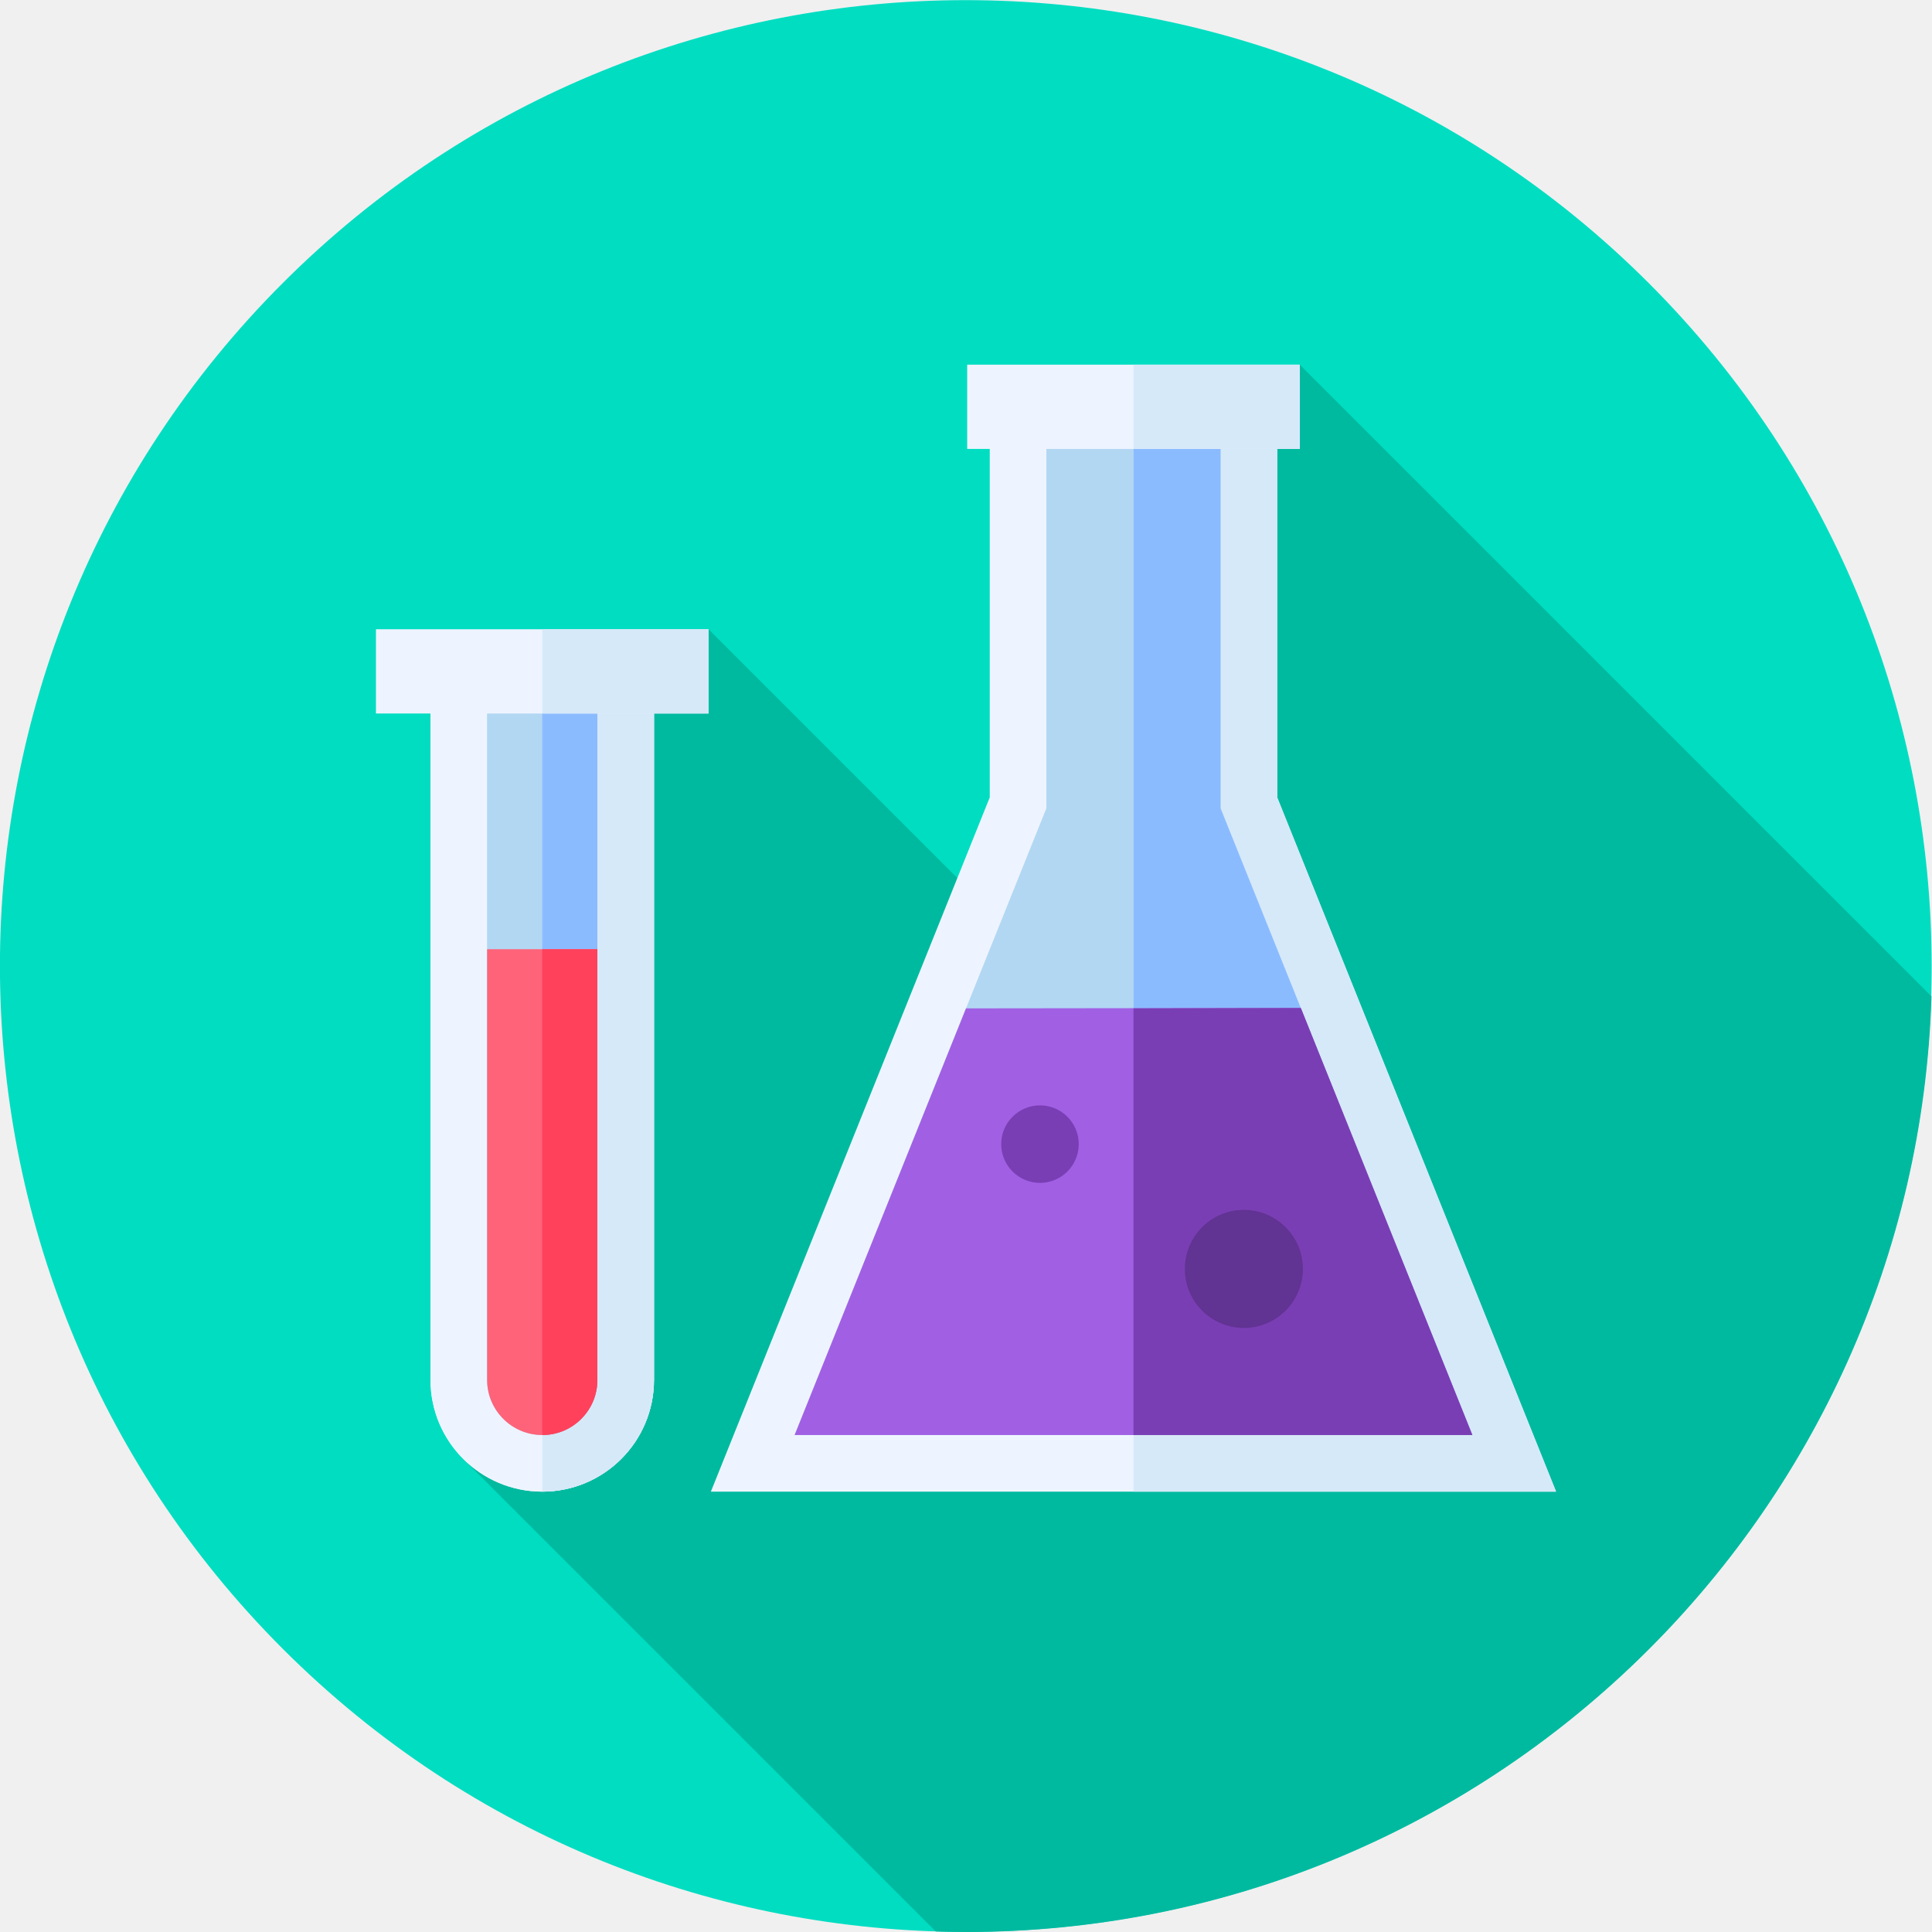
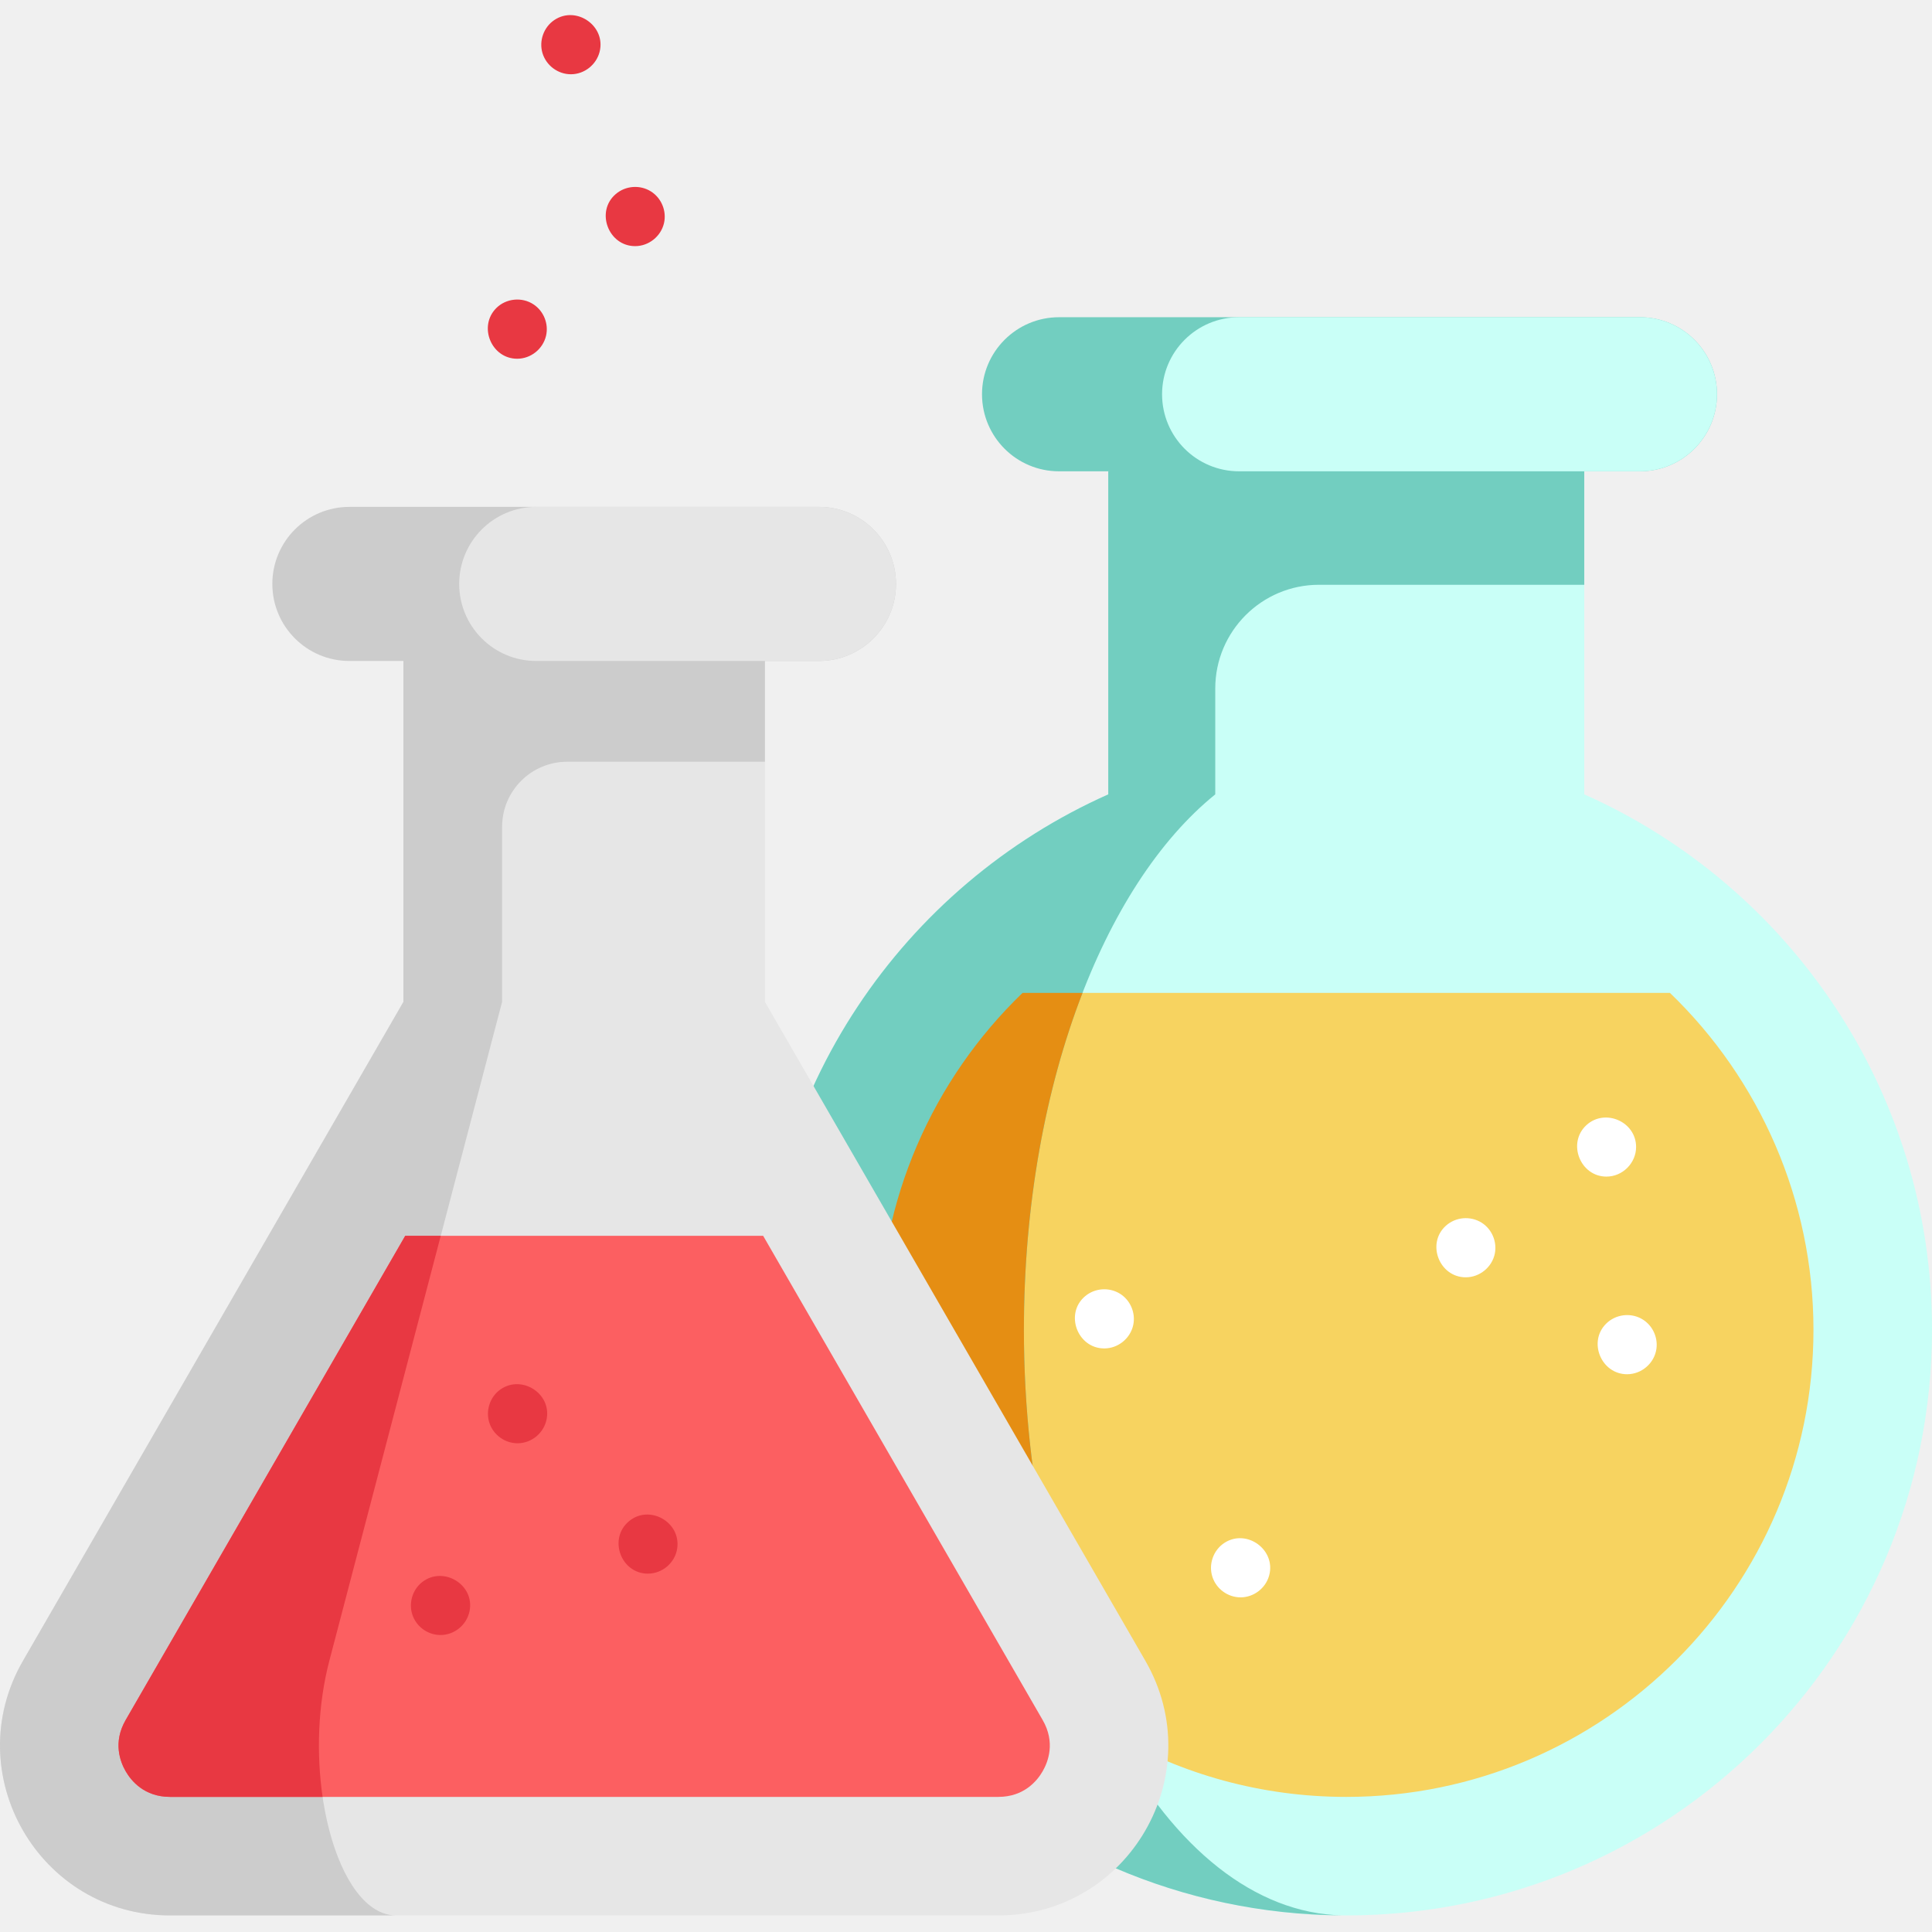
- <svg xmlns="http://www.w3.org/2000/svg" id="Capa_1" enable-background="new 0 0 511.968 511.968" height="512" viewBox="0 0 511.968 511.968" width="512">
-   <g>
-     <g>
-       <g>
-         <ellipse cx="255.984" cy="255.984" fill="#00ddc1" rx="255.972" ry="255.996" transform="matrix(.707 -.707 .707 .707 -106.032 255.984)" />
-       </g>
-     </g>
-     <path d="m312.881 136.055v155.814l-125.121-125.121-44.068 22.326-19.628 198.836 123.921 123.921c2.662.082 5.33.137 8.011.137 138.686.006 251.593-110.279 255.834-247.934l-167.398-167.399z" fill="#00baa0" />
-     <g>
-       <g>
-         <path d="m173.302 177.911h-59.22v187.755c.002 16.352 13.259 29.608 29.611 29.609 16.353.001 29.61-13.256 29.609-29.609z" fill="#eef4ff" />
-         <path d="m173.302 177.911h-59.22v187.755c.002 16.352 13.259 29.608 29.611 29.609 16.353.001 29.61-13.256 29.609-29.609z" fill="#eef4ff" />
-         <path d="m143.692 395.275h.001c16.353.001 29.61-13.256 29.609-29.609v-187.755h-29.61z" fill="#d6e9f8" />
-         <path d="m143.695 380.276c-8.056-.001-14.611-6.556-14.613-14.611v-189.414h29.22v189.415c0 3.903-1.519 7.571-4.278 10.331-2.759 2.759-6.427 4.279-10.329 4.279z" fill="#d6e9f8" />
-         <path d="m143.695 380.276c-8.056-.001-14.611-6.556-14.613-14.611v-189.414h29.22v189.415c0 3.903-1.519 7.571-4.278 10.331-2.759 2.759-6.427 4.279-10.329 4.279z" fill="#b2d7f3" />
-         <path d="m143.692 176.251v204.024h.002c3.902 0 7.571-1.52 10.329-4.278 2.759-2.76 4.278-6.428 4.278-10.331v-189.415z" fill="#8bbbff" />
-         <path d="m99.624 166.748h88.136v22.326h-88.136z" fill="#eef4ff" />
-         <path d="m143.692 166.748h44.068v22.326h-44.068z" fill="#d6e9f8" />
-         <path d="m143.695 380.276c-8.056-.001-14.611-6.556-14.613-14.611v-114.128h29.22v114.13c0 3.903-1.519 7.571-4.278 10.331-2.759 2.758-6.427 4.278-10.329 4.278z" fill="#ff6379" />
-         <path d="m143.692 251.537v128.739h.002c3.902 0 7.571-1.52 10.329-4.278 2.759-2.76 4.278-6.428 4.278-10.331v-114.13z" fill="#ff415b" />
-       </g>
-       <g>
-         <g>
-           <path d="m338.45 211.301v-103.503h-76.172v103.503l-73.902 183.974h223.976z" fill="#eef4ff" />
-           <path d="m210.566 380.275 66.712-166.074v-106.403h46.172v106.403l66.712 166.074z" fill="#b2d7f3" />
-           <path d="m338.45 211.301v-103.503h-38.086v287.477h111.988z" fill="#d6e9f8" />
-           <path d="m390.162 380.275-66.712-166.074v-106.403h-23.086v272.477z" fill="#8bbbff" />
-           <path d="m256.296 96.635h88.136v22.326h-88.136z" fill="#eef4ff" />
-           <path d="m300.364 96.635h44.068v22.326h-44.068z" fill="#d6e9f8" />
-           <path d="m210.566 380.275 45.418-113.065 88.717-.105 45.461 113.17z" fill="#a160e4" />
-           <path d="m390.162 380.275-45.461-113.17-44.337.105v113.065z" fill="#7a3eb4" />
-         </g>
-         <circle cx="275.586" cy="303.187" fill="#7a3eb4" r="10.274" />
-         <circle cx="329.616" cy="336.255" fill="#613393" r="15.647" />
-       </g>
-     </g>
+ <svg xmlns="http://www.w3.org/2000/svg" height="512pt" viewBox="0 -4 512 512" width="512pt">
+   <path d="m419.848 206.512v-101.312h-126.152v101.312c-54.297 24.176-92.152 78.602-92.152 141.871 0 85.73 69.496 155.227 155.227 155.227s155.23-69.496 155.23-155.227c0-63.27-37.859-117.695-92.152-141.871zm0 0" fill="#c9fff7" />
+   <path d="m480.586 348.387c0 68.273-55.539 123.809-123.82 123.809-22.461 0-43.539-6.008-61.715-16.512-37.09-21.402-62.094-61.484-62.094-107.297 0-34.25 14.188-66.301 38.039-89.266h171.547c23.855 22.965 38.043 55.016 38.043 89.266zm0 0" fill="#f7d360" />
+   <path d="m322.055 206.516v-28.039c0-15.191 12.312-27.504 27.5-27.504h70.293v-30.066l-25.016-22.766-23.559-6.281-77.574 29.043v85.613c-54.305 24.176-92.156 78.594-92.156 141.871 0 85.359 68.898 154.625 154.133 155.211-46.68-1.078-84.332-70.156-84.332-155.211 0-63.277 20.836-117.695 50.711-141.871zm0 0" fill="#72cec0" />
+   <path d="m295.051 455.684c-37.09-21.402-62.094-61.484-62.094-107.297 0-34.25 14.188-66.301 38.039-89.266h15.887c-9.793 25.246-15.539 56.031-15.539 89.266 0 41.621 9.016 79.414 23.707 107.297zm0 0" fill="#e58e13" />
+   <path d="m303.523 436.109-100.809-174.605v-90.34h-95.805v90.34l-100.809 174.605c-17.32 30 4.328 67.5 38.973 67.5h219.48c34.641 0 56.293-37.5 38.969-67.5zm0 0" fill="#e6e6e6" />
+   <path d="m202.715 171.164-29.332-16.48-56.215.586-10.262 15.895v90.336l-100.805 174.613c-17.332 30 4.324 67.496 38.961 67.496h59.918c-15.73 0-25.562-37.496-17.699-67.496l45.781-174.613v-46.379c0-9.531 7.727-17.254 17.258-17.254h52.395zm0 0" fill="#ccc" />
+   <path d="m237.449 150.746c0 11.277-9.141 20.418-20.418 20.418h-124.441c-5.633 0-10.742-2.281-14.438-5.98-3.695-3.695-5.98-8.805-5.98-14.438 0-11.277 9.141-20.418 20.418-20.418h124.441c5.633 0 10.742 2.281 14.438 5.977 3.695 3.699 5.98 8.809 5.98 14.441zm0 0" fill="#ccc" />
+   <path d="m237.449 150.746c0 11.277-9.141 20.418-20.418 20.418h-74.922c-5.645 0-10.742-2.281-14.441-5.98-3.695-3.695-5.977-8.805-5.977-14.438 0-11.277 9.141-20.418 20.418-20.418h74.922c5.633 0 10.742 2.281 14.438 5.977 3.695 3.699 5.98 8.809 5.98 14.441zm0 0" fill="#e6e6e6" />
+   <path d="m455.016 100.484c0 11.277-9.141 20.418-20.418 20.418h-153.934c-5.645 0-10.746-2.281-14.441-5.977-3.695-3.699-5.98-8.809-5.98-14.441 0-11.277 9.145-20.418 20.422-20.418h153.934c5.633 0 10.742 2.281 14.438 5.98 3.699 3.695 5.98 8.805 5.98 14.438zm0 0" fill="#72cec0" />
+   <path d="m455.016 100.484c0 11.277-9.141 20.418-20.418 20.418h-106.219c-5.633 0-10.742-2.281-14.441-5.977-3.695-3.699-5.977-8.809-5.977-14.441 0-11.277 9.141-20.418 20.418-20.418h106.219c5.633 0 10.742 2.281 14.438 5.98 3.699 3.695 5.98 8.805 5.98 14.438zm0 0" fill="#c9fff7" />
+   <path d="m276.316 465.402c-1.465 2.543-4.941 6.793-11.758 6.793h-219.484c-6.828 0-10.305-4.25-11.77-6.793-1.465-2.535-3.414-7.676 0-13.582l74.082-128.312h94.859l74.07 128.312c3.414 5.906 1.465 11.047 0 13.582zm0 0" fill="#fc5f61" />
+   <g fill="#e83842">
+     <path d="m87.281 436.113c-3.086 11.781-3.445 24.711-1.789 36.082h-40.418c-6.828 0-10.305-4.25-11.77-6.793-1.465-2.535-3.414-7.676 0-13.582l74.082-128.312h9.414zm0 0" />
+     <path d="m171.699 413.031c-7.133 0-10.527-9.168-5.094-13.82 5.402-4.625 13.883.094 12.863 7.125-.551 3.805-3.934 6.695-7.77 6.695zm0 0" />
+     <path d="m137.062 91.07c-6.855 0-10.379-8.57-5.551-13.414 2.609-2.613 6.84-3.02 9.906-.973 2.688 1.789 4.027 5.156 3.289 8.301-.82 3.512-4.031 6.086-7.645 6.086zm0 0" />
+     <path d="m168.316 61.227c-7.105 0-10.578-9.203-5.102-13.828 2.605-2.203 6.406-2.484 9.301-.66 2.781 1.754 4.199 5.199 3.449 8.406-.82 3.504-4.031 6.082-7.648 6.082zm0 0" />
+     <path d="m151.293 15.68c-3.43 0-6.516-2.305-7.52-5.574-.996-3.262.316-6.922 3.152-8.812 5.828-3.891 13.715 1.609 11.977 8.441-.879 3.445-4.047 5.945-7.609 5.945zm0 0" />
  </g>
+   <path d="m425.727 307.812c-6.98 0-10.461-8.914-5.312-13.641 4.934-4.527 13.168-.914 13.168 5.785 0 4.27-3.578 7.855-7.855 7.855zm0 0" fill="#fff" />
+   <path d="m431.195 360.188c-6.84 0-10.426-8.574-5.551-13.402 2.438-2.414 6.227-2.973 9.254-1.367 2.902 1.543 4.535 4.828 4.066 8.074-.555 3.809-3.938 6.695-7.77 6.695zm0 0" fill="#fff" />
+   <path d="m328.766 419.316c-3.359 0-6.398-2.207-7.453-5.391-1.117-3.359.238-7.172 3.219-9.078 5.914-3.785 13.68 1.906 11.801 8.699-.926 3.359-4.074 5.77-7.566 5.77zm0 0" fill="#fff" />
+   <path d="m292.641 353.348c-7.098 0-10.543-9.152-5.133-13.789 2.598-2.23 6.402-2.508 9.305-.707 2.754 1.715 4.184 5.086 3.512 8.262-.758 3.586-4.012 6.234-7.684 6.234zm0 0" fill="#fff" />
+   <path d="m388.441 334.5c-7.02 0-10.496-8.965-5.27-13.664 2.605-2.344 6.504-2.672 9.473-.816 2.715 1.703 4.125 5.023 3.504 8.168-.719 3.625-4.016 6.312-7.707 6.312zm0 0" fill="#fff" />
+   <path d="m116.738 429.297c-3.152 0-6.047-1.945-7.258-4.848-1.328-3.195-.336-7.035 2.391-9.172 5.598-4.379 14.004.668 12.562 7.703-.742 3.625-3.984 6.316-7.695 6.316zm0 0" fill="#e83842" />
+   <path d="m137.156 378.48c-3.285 0-6.285-2.113-7.395-5.207-1.18-3.289.027-7.094 2.902-9.086 5.59-3.871 13.43 1.039 12.223 7.785-.664 3.711-3.949 6.508-7.73 6.508zm0 0" fill="#e83842" />
</svg>
